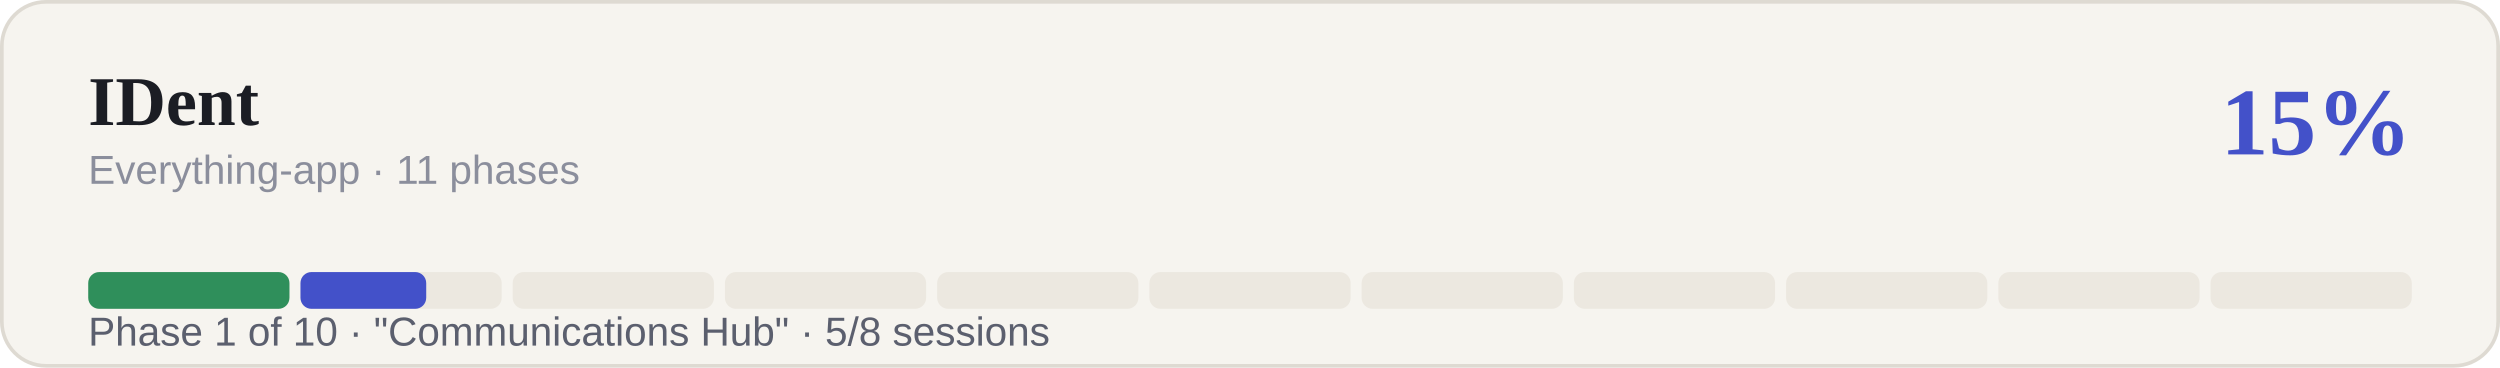
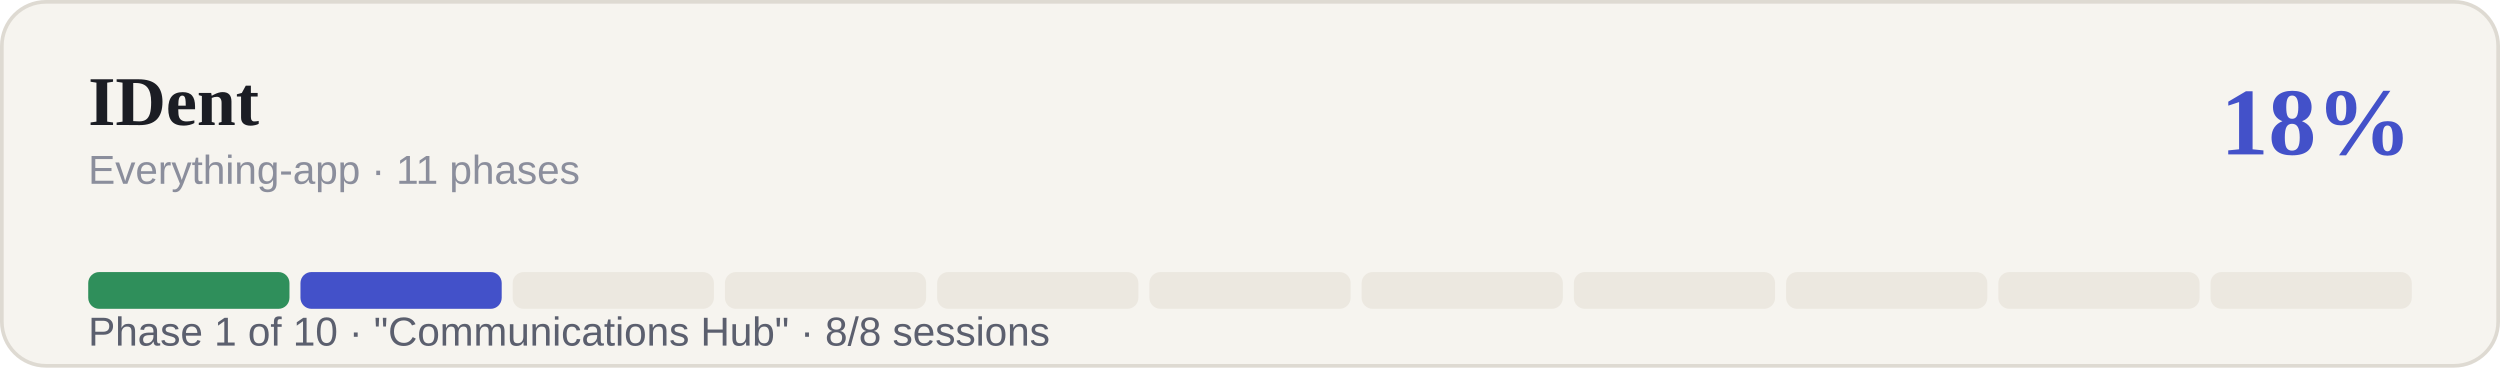
- <svg xmlns="http://www.w3.org/2000/svg" viewBox="0 0 680 100" width="680" height="100" role="img" aria-label="IDent roadmap progress: 15%">
+ <svg xmlns="http://www.w3.org/2000/svg" viewBox="0 0 680 100" width="680" height="100" role="img" aria-label="IDent roadmap progress: 18%">
  <style>
    .bg { fill: #f6f4ef; }
    .card-border { stroke: #dedad2; }
    .ink { fill: #1b1d24; }
    .ink-soft { fill: #5b5f6e; }
    .ink-faint { fill: #8b8e9c; }
    .seg-bg { fill: #ece8e0; }
    .seg-done { fill: #2f8f5b; }
    .seg-current { fill: #4351c9; }
    .pct { fill: #4351c9; }
    text { font-family: -apple-system, "Segoe UI", "Helvetica Neue", Arial, sans-serif; }
    .serif { font-family: Georgia, "Times New Roman", serif; }
    @media (prefers-color-scheme: dark) {
      .bg { fill: #131318; }
      .card-border { stroke: #2c2d38; }
      .ink { fill: #edecf1; }
      .ink-soft { fill: #a3a3b4; }
      .ink-faint { fill: #6f7180; }
      .seg-bg { fill: #232430; }
      .seg-done { fill: #5fcf93; }
      .seg-current { fill: #93a2ff; }
      .pct { fill: #93a2ff; }
    }
  </style>
  <rect x="0.5" y="0.5" width="679" height="99" rx="12" class="bg card-border" stroke-width="1" />
  <text x="24" y="34" class="serif ink" font-size="19" font-weight="600">IDent</text>
  <text x="24" y="50" class="ink-faint" font-size="11">Everything-app · 11 phases</text>
-   <text x="656" y="42" text-anchor="end" class="serif pct" font-size="26" font-weight="600">15%</text>
+   <text x="656" y="42" text-anchor="end" class="serif pct" font-size="26" font-weight="600">18%</text>
  <rect x="24.00" y="74" width="54.73" height="10" rx="3" class="seg-bg" />
  <rect x="24.00" y="74" width="54.73" height="10" rx="3" class="seg-done" />
  <rect x="81.73" y="74" width="54.73" height="10" rx="3" class="seg-bg" />
-   <rect x="81.73" y="74" width="34.20" height="10" rx="3" class="seg-current" />
+   <rect x="81.73" y="74" width="54.73" height="10" rx="3" class="seg-current" />
  <rect x="139.45" y="74" width="54.73" height="10" rx="3" class="seg-bg" />
  <rect x="197.18" y="74" width="54.73" height="10" rx="3" class="seg-bg" />
  <rect x="254.91" y="74" width="54.73" height="10" rx="3" class="seg-bg" />
  <rect x="312.64" y="74" width="54.73" height="10" rx="3" class="seg-bg" />
  <rect x="370.36" y="74" width="54.73" height="10" rx="3" class="seg-bg" />
  <rect x="428.09" y="74" width="54.73" height="10" rx="3" class="seg-bg" />
  <rect x="485.82" y="74" width="54.73" height="10" rx="3" class="seg-bg" />
  <rect x="543.55" y="74" width="54.73" height="10" rx="3" class="seg-bg" />
  <rect x="601.27" y="74" width="54.73" height="10" rx="3" class="seg-bg" />
-   <text x="24" y="94" class="ink-soft" font-size="11">Phase 1 of 10 · "Communications Hub" · 5/8 sessions</text>
+   <text x="24" y="94" class="ink-soft" font-size="11">Phase 1 of 10 · "Communications Hub" · 8/8 sessions</text>
</svg>
